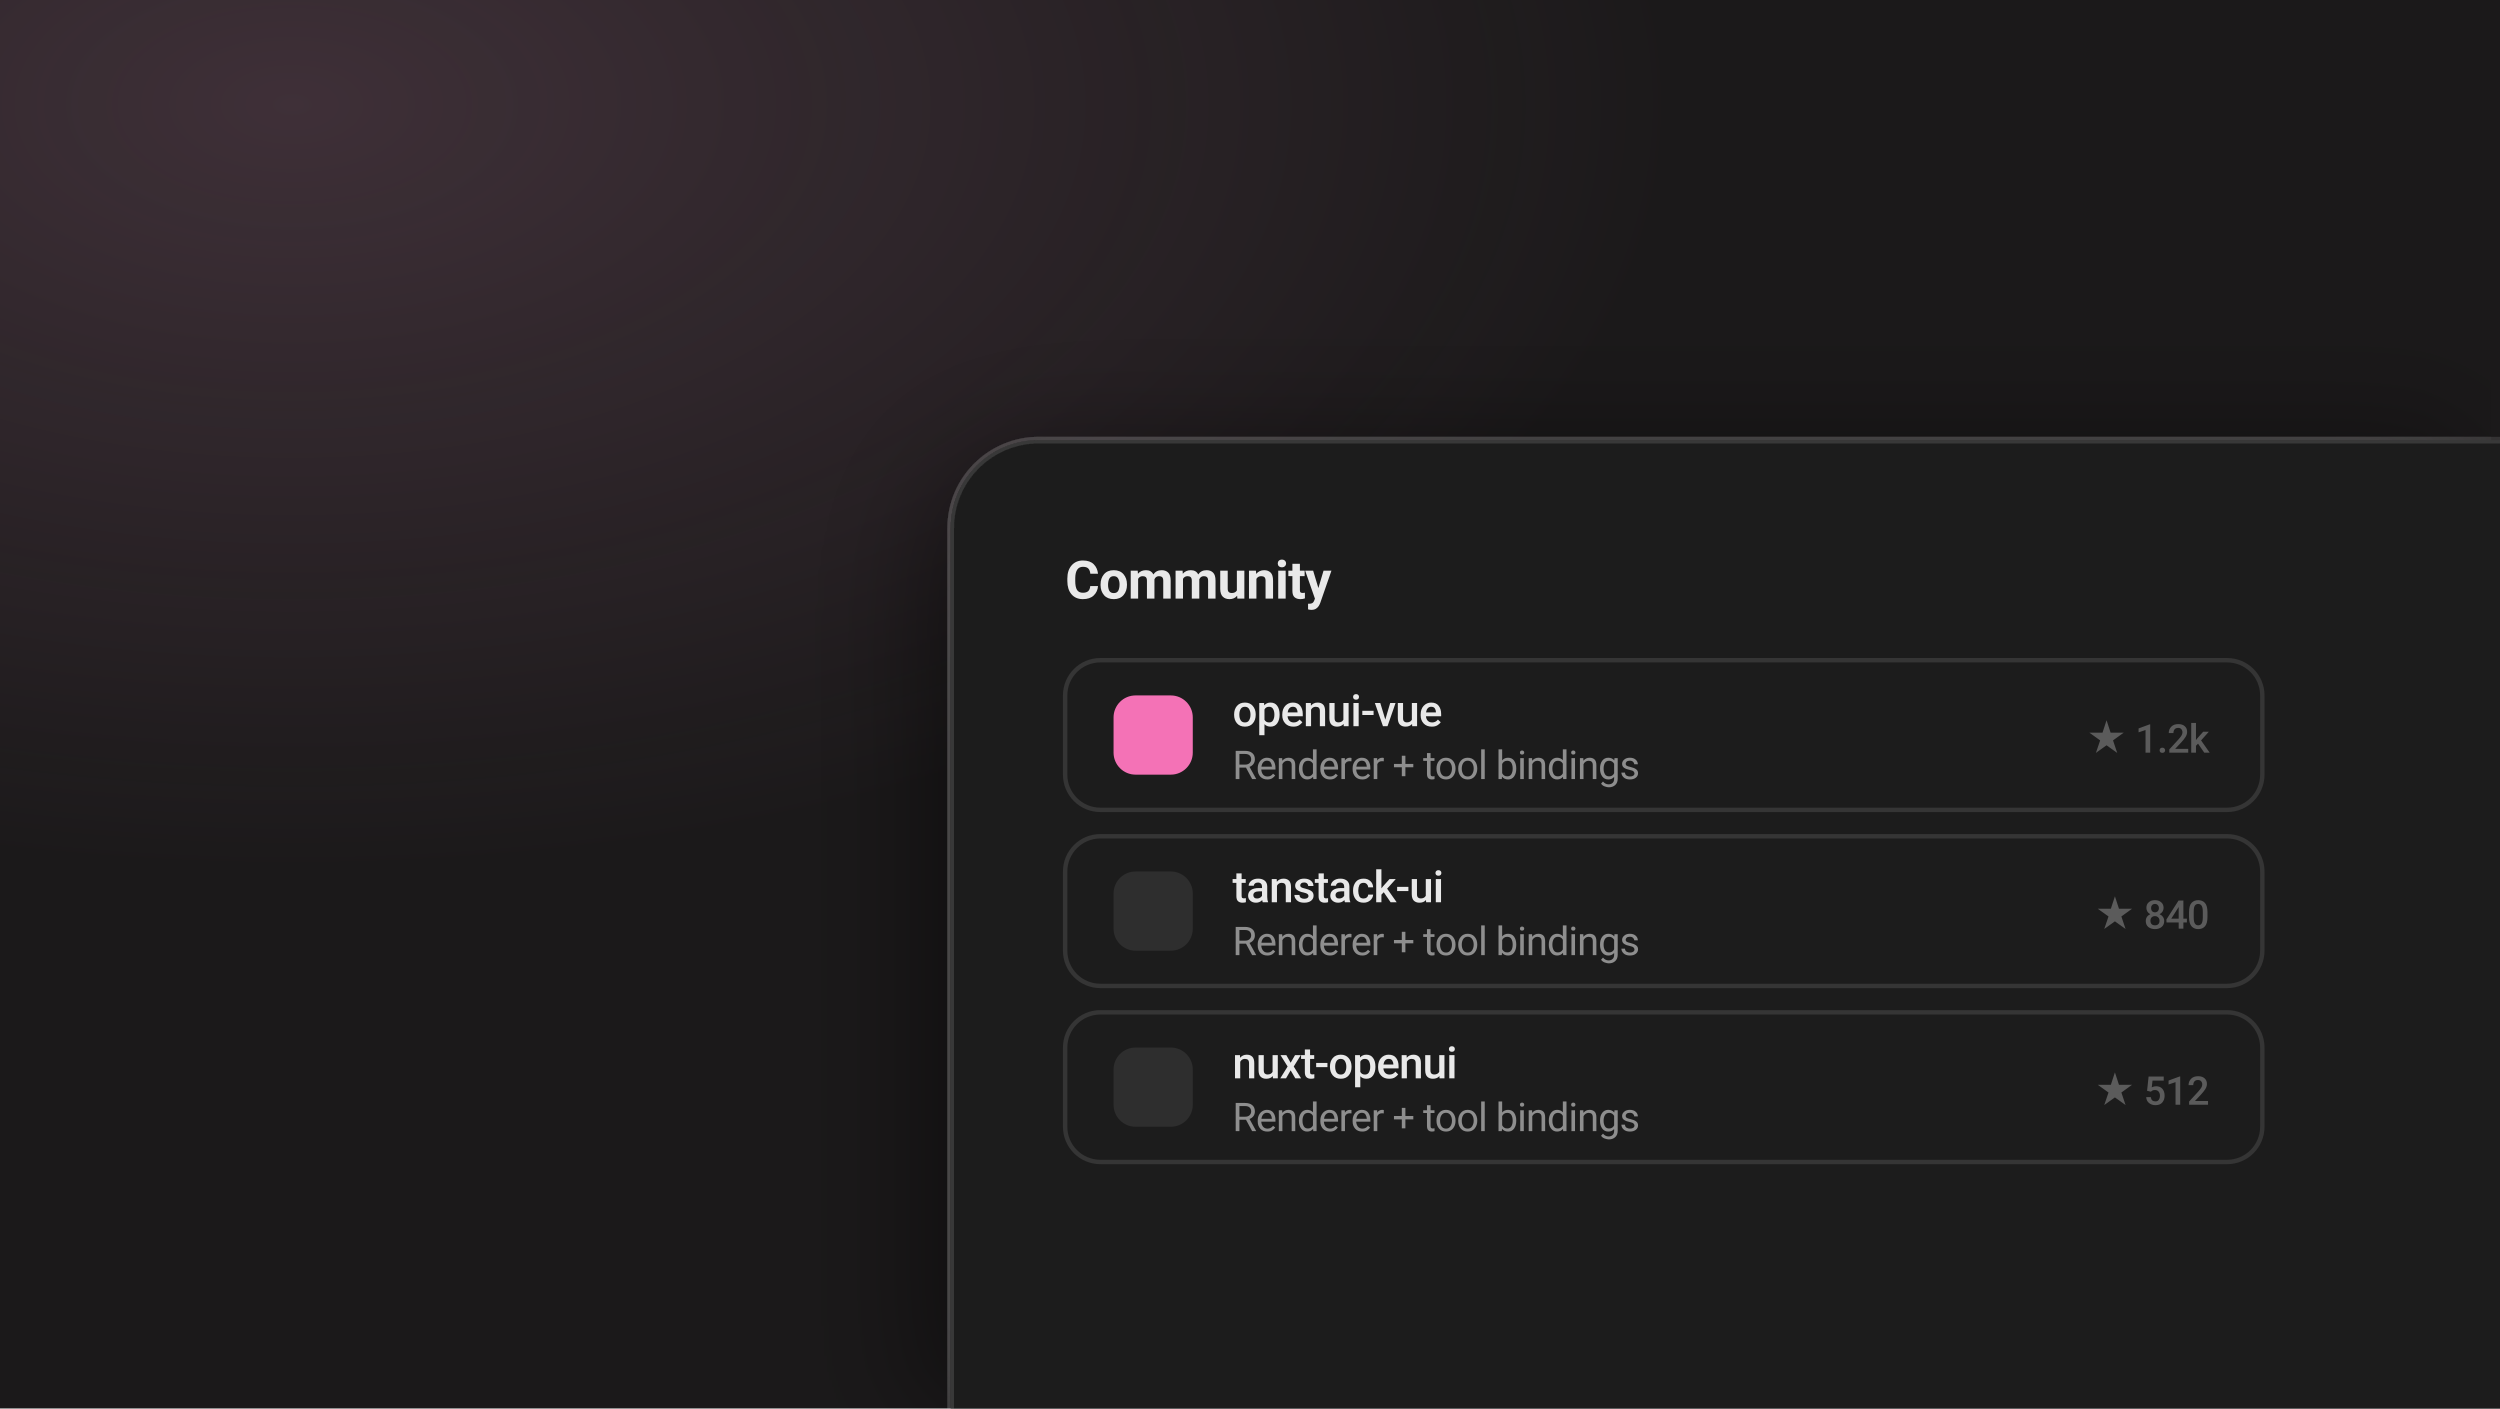
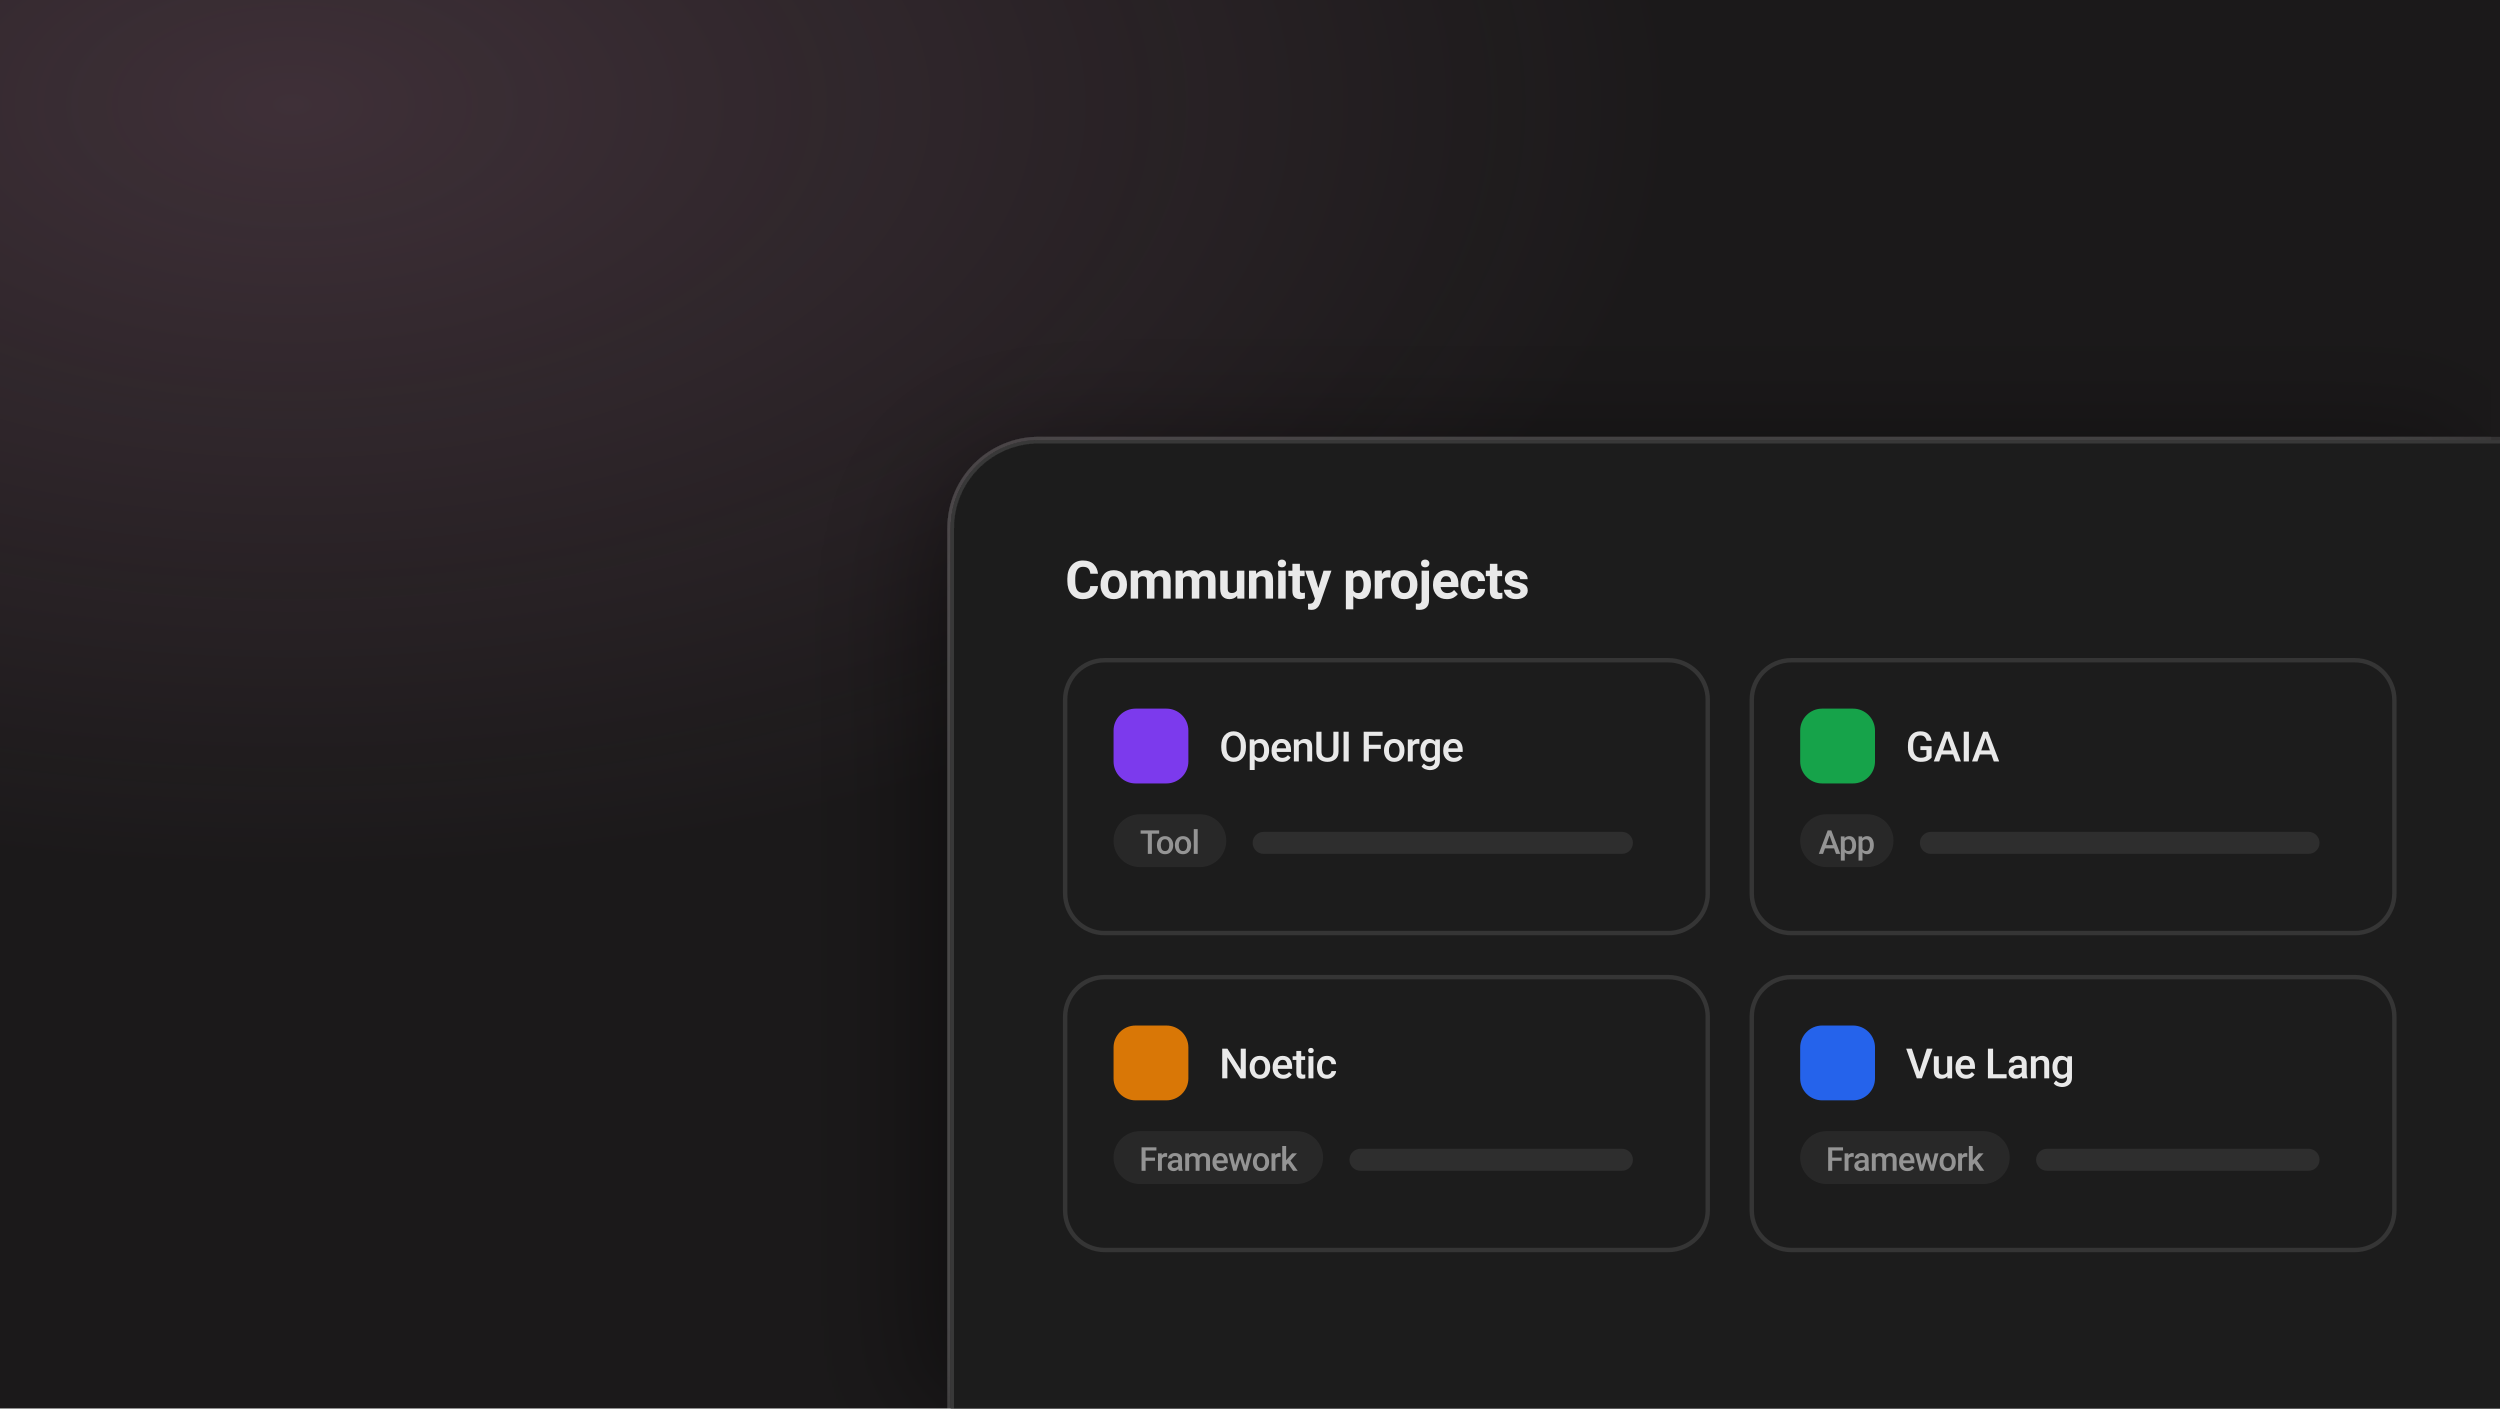
<svg xmlns="http://www.w3.org/2000/svg" width="568" height="320" viewBox="0 0 568 320">
  <defs>
    <radialGradient id="bloom" cx="12%" cy="7%" r="55%">
      <stop offset="0%" stop-color="#f9a8d4" stop-opacity="0.16" />
      <stop offset="100%" stop-color="#f9a8d4" stop-opacity="0" />
    </radialGradient>
    <radialGradient id="lift" cx="8%" cy="4%" r="55%">
      <stop offset="0%" stop-color="#ffffff" stop-opacity="0" />
      <stop offset="100%" stop-color="#ffffff" stop-opacity="0" />
    </radialGradient>
    <filter id="sh" x="-40%" y="-40%" width="200%" height="200%">
      <feDropShadow dx="-2" dy="6" stdDeviation="16" flood-color="#000" flood-opacity="0.55" />
    </filter>
    <clipPath id="frame">
      <rect x="0" y="0" width="568" height="320" />
    </clipPath>
  </defs>
  <g clip-path="url(#frame)">
    <rect width="568" height="320" fill="#161616" />
    <rect width="568" height="320" fill="#f9a8d4" opacity="0.02" />
    <rect width="568" height="320" fill="url(#bloom)" />
    <rect width="568" height="320" fill="url(#lift)" />
    <g filter="url(#sh)">
      <rect x="216" y="100" width="442" height="310" rx="20" fill="#1f1f1f" stroke="rgba(255,255,255,0.11)" stroke-width="1.5" />
    </g>
-     <text x="242" y="136" font-family="-apple-system, BlinkMacSystemFont, 'Segoe UI', Roboto, ui-sans-serif, sans-serif" font-size="12" font-weight="600" fill="rgba(255,255,255,0.90)" text-anchor="start" letter-spacing="-0.2">Community</text>
-     <rect x="242" y="150" width="272" height="34" rx="8" fill="none" stroke="rgba(255,255,255,0.11)" stroke-width="1" />
-     <rect x="253" y="158" width="18" height="18" rx="5" fill="#f472b6" />
-     <text x="280" y="165" font-family="-apple-system, BlinkMacSystemFont, 'Segoe UI', Roboto, ui-sans-serif, sans-serif" font-size="10" font-weight="550" fill="rgba(255,255,255,0.90)" text-anchor="start" letter-spacing="-0.2">openui-vue</text>
-     <text x="280" y="177" font-family="-apple-system, BlinkMacSystemFont, 'Segoe UI', Roboto, ui-sans-serif, sans-serif" font-size="9" font-weight="400" fill="rgba(255,255,255,0.50)" text-anchor="start" letter-spacing="-0.2">Renderer + tool bindings</text>
-     <text x="502" y="171" font-family="-apple-system, BlinkMacSystemFont, 'Segoe UI', Roboto, ui-sans-serif, sans-serif" font-size="9" font-weight="500" fill="rgba(255,255,255,0.28)" text-anchor="end" letter-spacing="-0.2">★ 1.2k</text>
-     <rect x="242" y="190" width="272" height="34" rx="8" fill="none" stroke="rgba(255,255,255,0.11)" stroke-width="1" />
-     <rect x="253" y="198" width="18" height="18" rx="5" fill="rgba(255,255,255,0.08)" />
-     <text x="280" y="205" font-family="-apple-system, BlinkMacSystemFont, 'Segoe UI', Roboto, ui-sans-serif, sans-serif" font-size="10" font-weight="550" fill="rgba(255,255,255,0.90)" text-anchor="start" letter-spacing="-0.2">tanstack-ui</text>
-     <text x="280" y="217" font-family="-apple-system, BlinkMacSystemFont, 'Segoe UI', Roboto, ui-sans-serif, sans-serif" font-size="9" font-weight="400" fill="rgba(255,255,255,0.50)" text-anchor="start" letter-spacing="-0.2">Renderer + tool bindings</text>
-     <text x="502" y="211" font-family="-apple-system, BlinkMacSystemFont, 'Segoe UI', Roboto, ui-sans-serif, sans-serif" font-size="9" font-weight="500" fill="rgba(255,255,255,0.28)" text-anchor="end" letter-spacing="-0.2">★ 840</text>
-     <rect x="242" y="230" width="272" height="34" rx="8" fill="none" stroke="rgba(255,255,255,0.11)" stroke-width="1" />
-     <rect x="253" y="238" width="18" height="18" rx="5" fill="rgba(255,255,255,0.08)" />
-     <text x="280" y="245" font-family="-apple-system, BlinkMacSystemFont, 'Segoe UI', Roboto, ui-sans-serif, sans-serif" font-size="10" font-weight="550" fill="rgba(255,255,255,0.90)" text-anchor="start" letter-spacing="-0.2">nuxt-openui</text>
-     <text x="280" y="257" font-family="-apple-system, BlinkMacSystemFont, 'Segoe UI', Roboto, ui-sans-serif, sans-serif" font-size="9" font-weight="400" fill="rgba(255,255,255,0.50)" text-anchor="start" letter-spacing="-0.2">Renderer + tool bindings</text>
-     <text x="502" y="251" font-family="-apple-system, BlinkMacSystemFont, 'Segoe UI', Roboto, ui-sans-serif, sans-serif" font-size="9" font-weight="500" fill="rgba(255,255,255,0.28)" text-anchor="end" letter-spacing="-0.2">★ 512</text>
+     <text x="242" y="136" font-family="-apple-system, BlinkMacSystemFont, 'Segoe UI', Roboto, ui-sans-serif, sans-serif" font-size="12" font-weight="600" fill="rgba(255,255,255,0.90)" text-anchor="start" letter-spacing="-0.2">Community projects</text>
+     <rect x="242" y="150" width="146" height="62" rx="9" fill="none" stroke="rgba(255,255,255,0.11)" stroke-width="1" />
+     <rect x="253" y="161" width="17" height="17" rx="5" fill="#7c3aed" />
+     <text x="277" y="173" font-family="-apple-system, BlinkMacSystemFont, 'Segoe UI', Roboto, ui-sans-serif, sans-serif" font-size="9.5" font-weight="550" fill="rgba(255,255,255,0.90)" text-anchor="start" letter-spacing="-0.2">OpenUI Forge</text>
+     <rect x="253" y="185" width="25.6" height="12" rx="6" fill="rgba(255,255,255,0.055)" />
+     <text x="265.8" y="194" font-family="-apple-system, BlinkMacSystemFont, 'Segoe UI', Roboto, ui-sans-serif, sans-serif" font-size="7.5" font-weight="500" fill="rgba(255,255,255,0.50)" text-anchor="middle" letter-spacing="-0.2">Tool</text>
+     <rect x="284.6" y="189" width="86.4" height="5" rx="2.5" fill="rgba(255,255,255,0.08)" />
+     <rect x="398" y="150" width="146" height="62" rx="9" fill="none" stroke="rgba(255,255,255,0.11)" stroke-width="1" />
+     <rect x="409" y="161" width="17" height="17" rx="5" fill="#16a34a" />
+     <text x="433" y="173" font-family="-apple-system, BlinkMacSystemFont, 'Segoe UI', Roboto, ui-sans-serif, sans-serif" font-size="9.5" font-weight="550" fill="rgba(255,255,255,0.90)" text-anchor="start" letter-spacing="-0.2">GAIA</text>
+     <rect x="409" y="185" width="21.2" height="12" rx="6" fill="rgba(255,255,255,0.055)" />
+     <text x="419.6" y="194" font-family="-apple-system, BlinkMacSystemFont, 'Segoe UI', Roboto, ui-sans-serif, sans-serif" font-size="7.5" font-weight="500" fill="rgba(255,255,255,0.50)" text-anchor="middle" letter-spacing="-0.2">App</text>
+     <rect x="436.2" y="189" width="90.8" height="5" rx="2.5" fill="rgba(255,255,255,0.08)" />
+     <rect x="242" y="222" width="146" height="62" rx="9" fill="none" stroke="rgba(255,255,255,0.11)" stroke-width="1" />
+     <rect x="253" y="233" width="17" height="17" rx="5" fill="#d97706" />
+     <text x="277" y="245" font-family="-apple-system, BlinkMacSystemFont, 'Segoe UI', Roboto, ui-sans-serif, sans-serif" font-size="9.5" font-weight="550" fill="rgba(255,255,255,0.90)" text-anchor="start" letter-spacing="-0.2">Noetic</text>
+     <rect x="253" y="257" width="47.6" height="12" rx="6" fill="rgba(255,255,255,0.055)" />
+     <text x="276.8" y="266" font-family="-apple-system, BlinkMacSystemFont, 'Segoe UI', Roboto, ui-sans-serif, sans-serif" font-size="7.5" font-weight="500" fill="rgba(255,255,255,0.50)" text-anchor="middle" letter-spacing="-0.2">Framework</text>
+     <rect x="306.6" y="261" width="64.4" height="5" rx="2.5" fill="rgba(255,255,255,0.08)" />
+     <rect x="398" y="222" width="146" height="62" rx="9" fill="none" stroke="rgba(255,255,255,0.11)" stroke-width="1" />
+     <rect x="409" y="233" width="17" height="17" rx="5" fill="#2563eb" />
+     <text x="433" y="245" font-family="-apple-system, BlinkMacSystemFont, 'Segoe UI', Roboto, ui-sans-serif, sans-serif" font-size="9.5" font-weight="550" fill="rgba(255,255,255,0.90)" text-anchor="start" letter-spacing="-0.2">Vue Lang</text>
+     <rect x="409" y="257" width="47.6" height="12" rx="6" fill="rgba(255,255,255,0.055)" />
+     <text x="432.8" y="266" font-family="-apple-system, BlinkMacSystemFont, 'Segoe UI', Roboto, ui-sans-serif, sans-serif" font-size="7.5" font-weight="500" fill="rgba(255,255,255,0.50)" text-anchor="middle" letter-spacing="-0.2">Framework</text>
+     <rect x="462.6" y="261" width="64.4" height="5" rx="2.5" fill="rgba(255,255,255,0.08)" />
  </g>
</svg>
